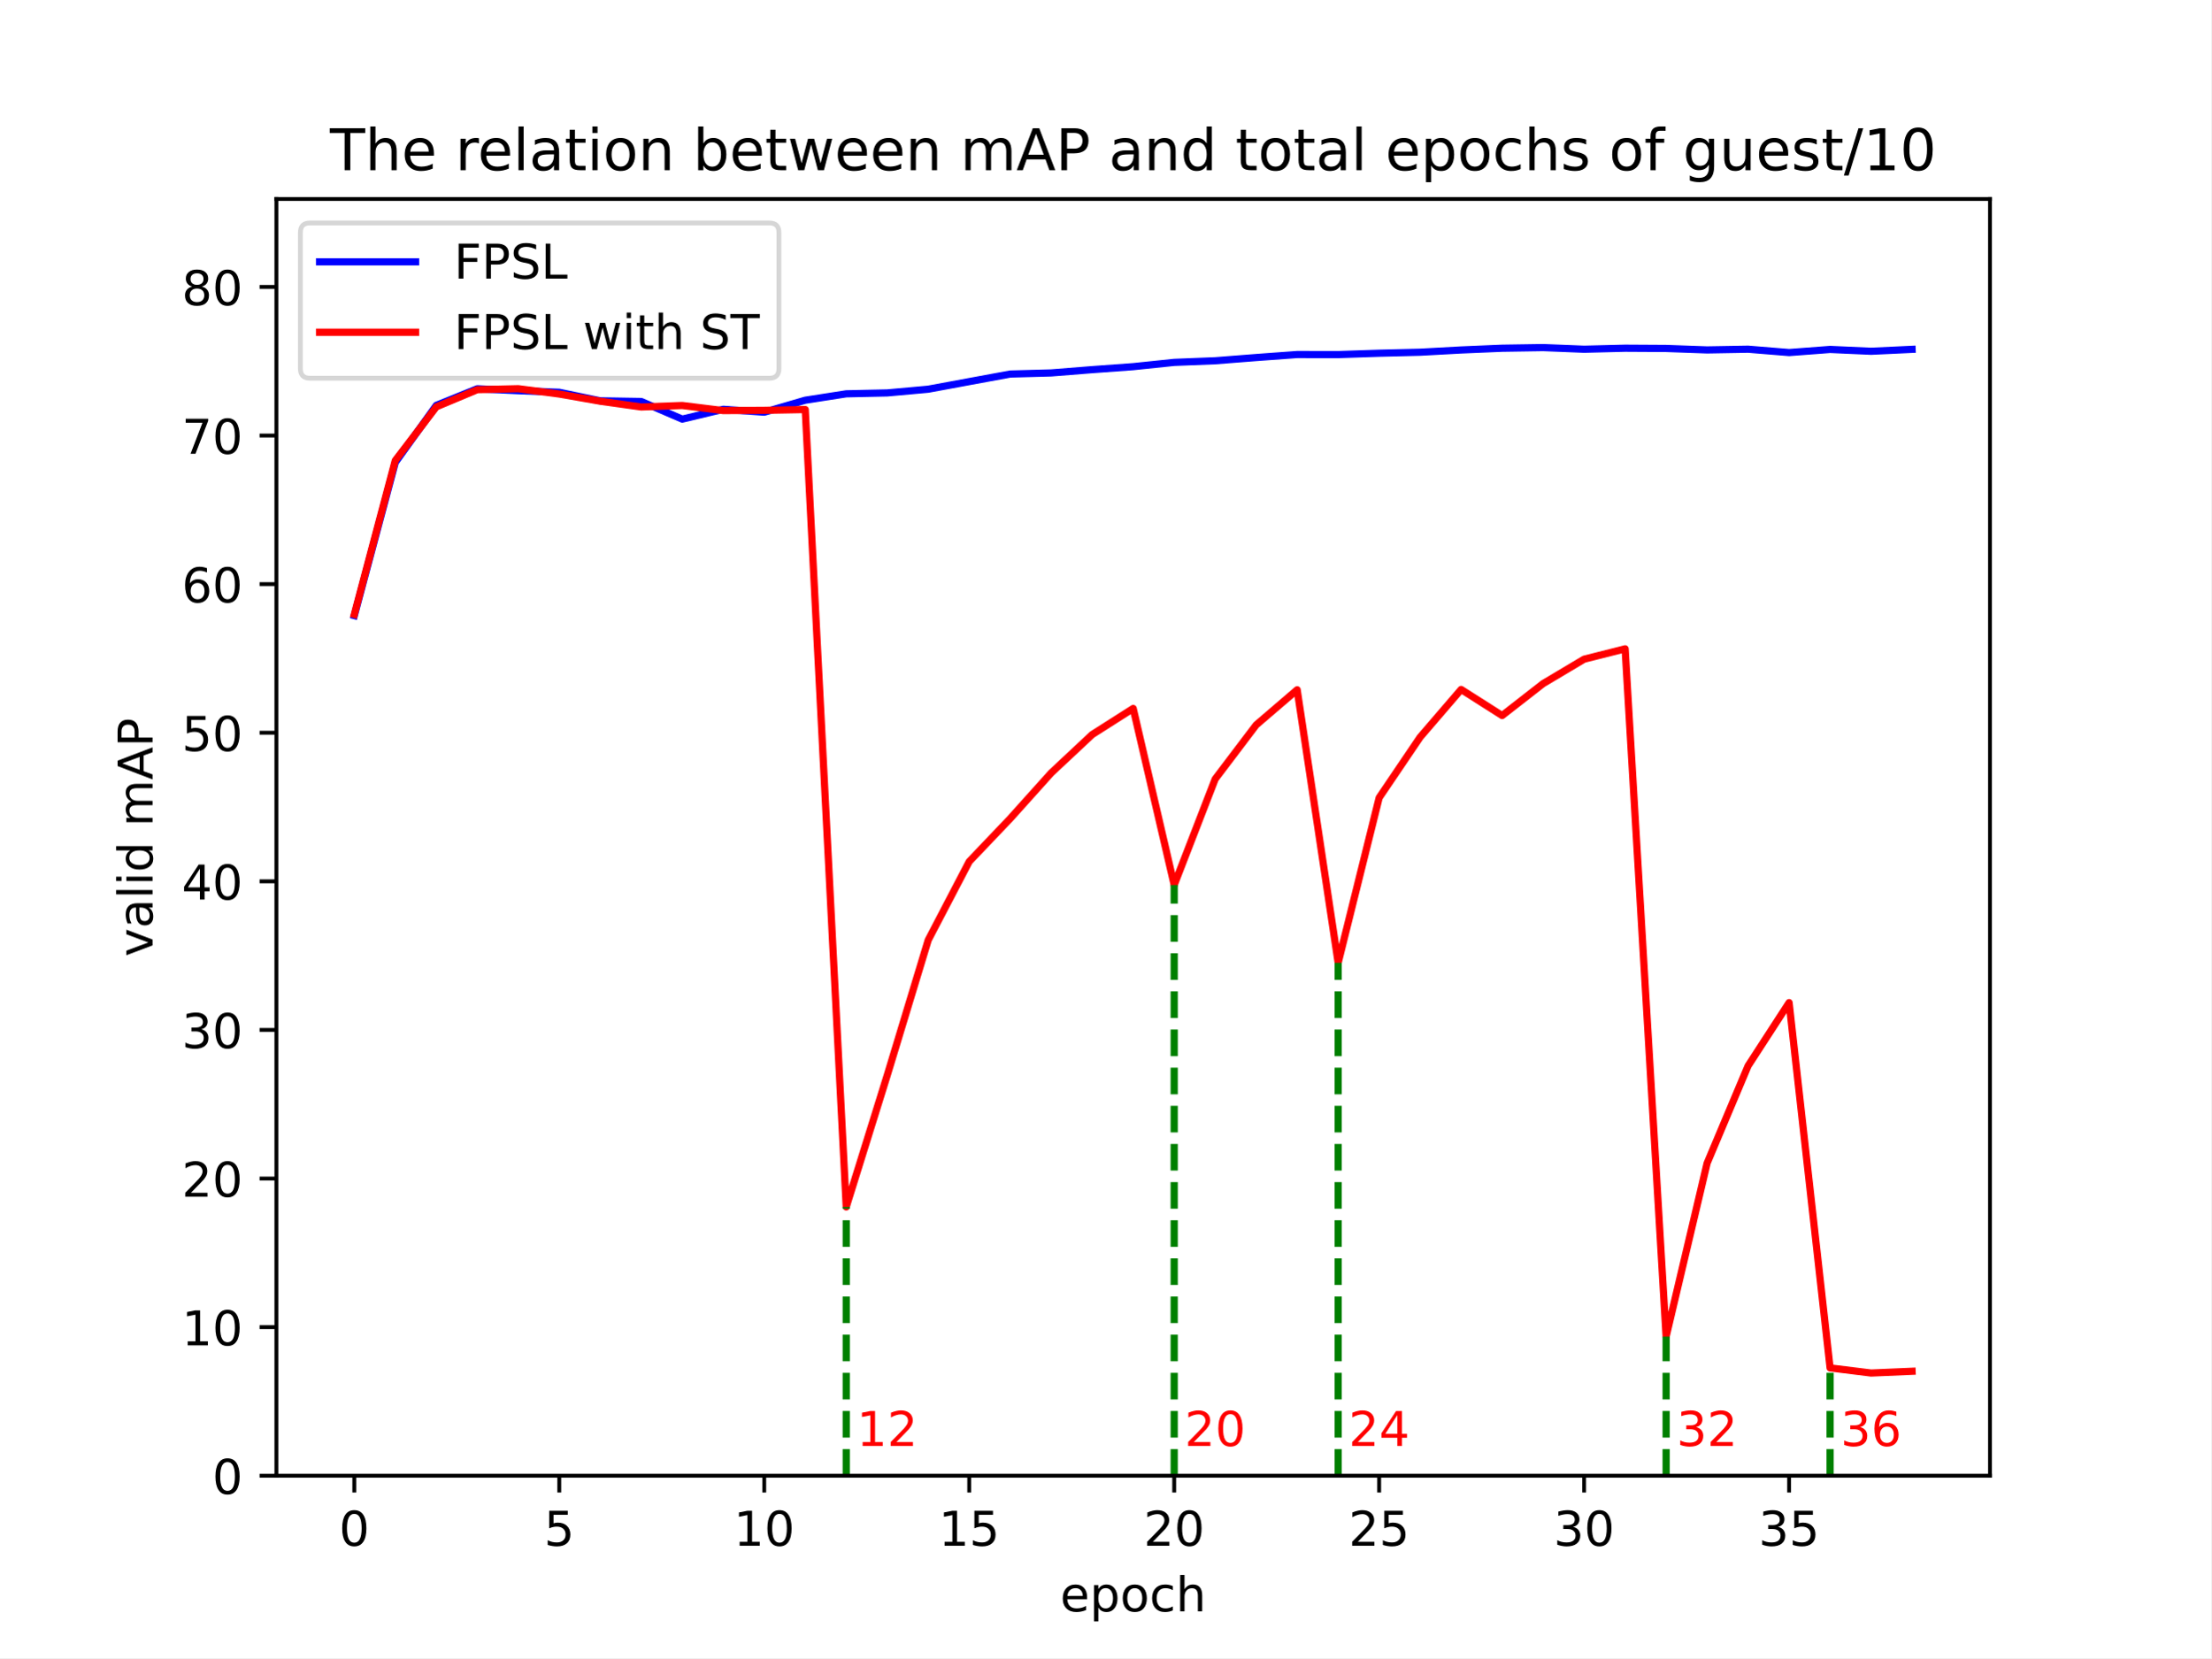
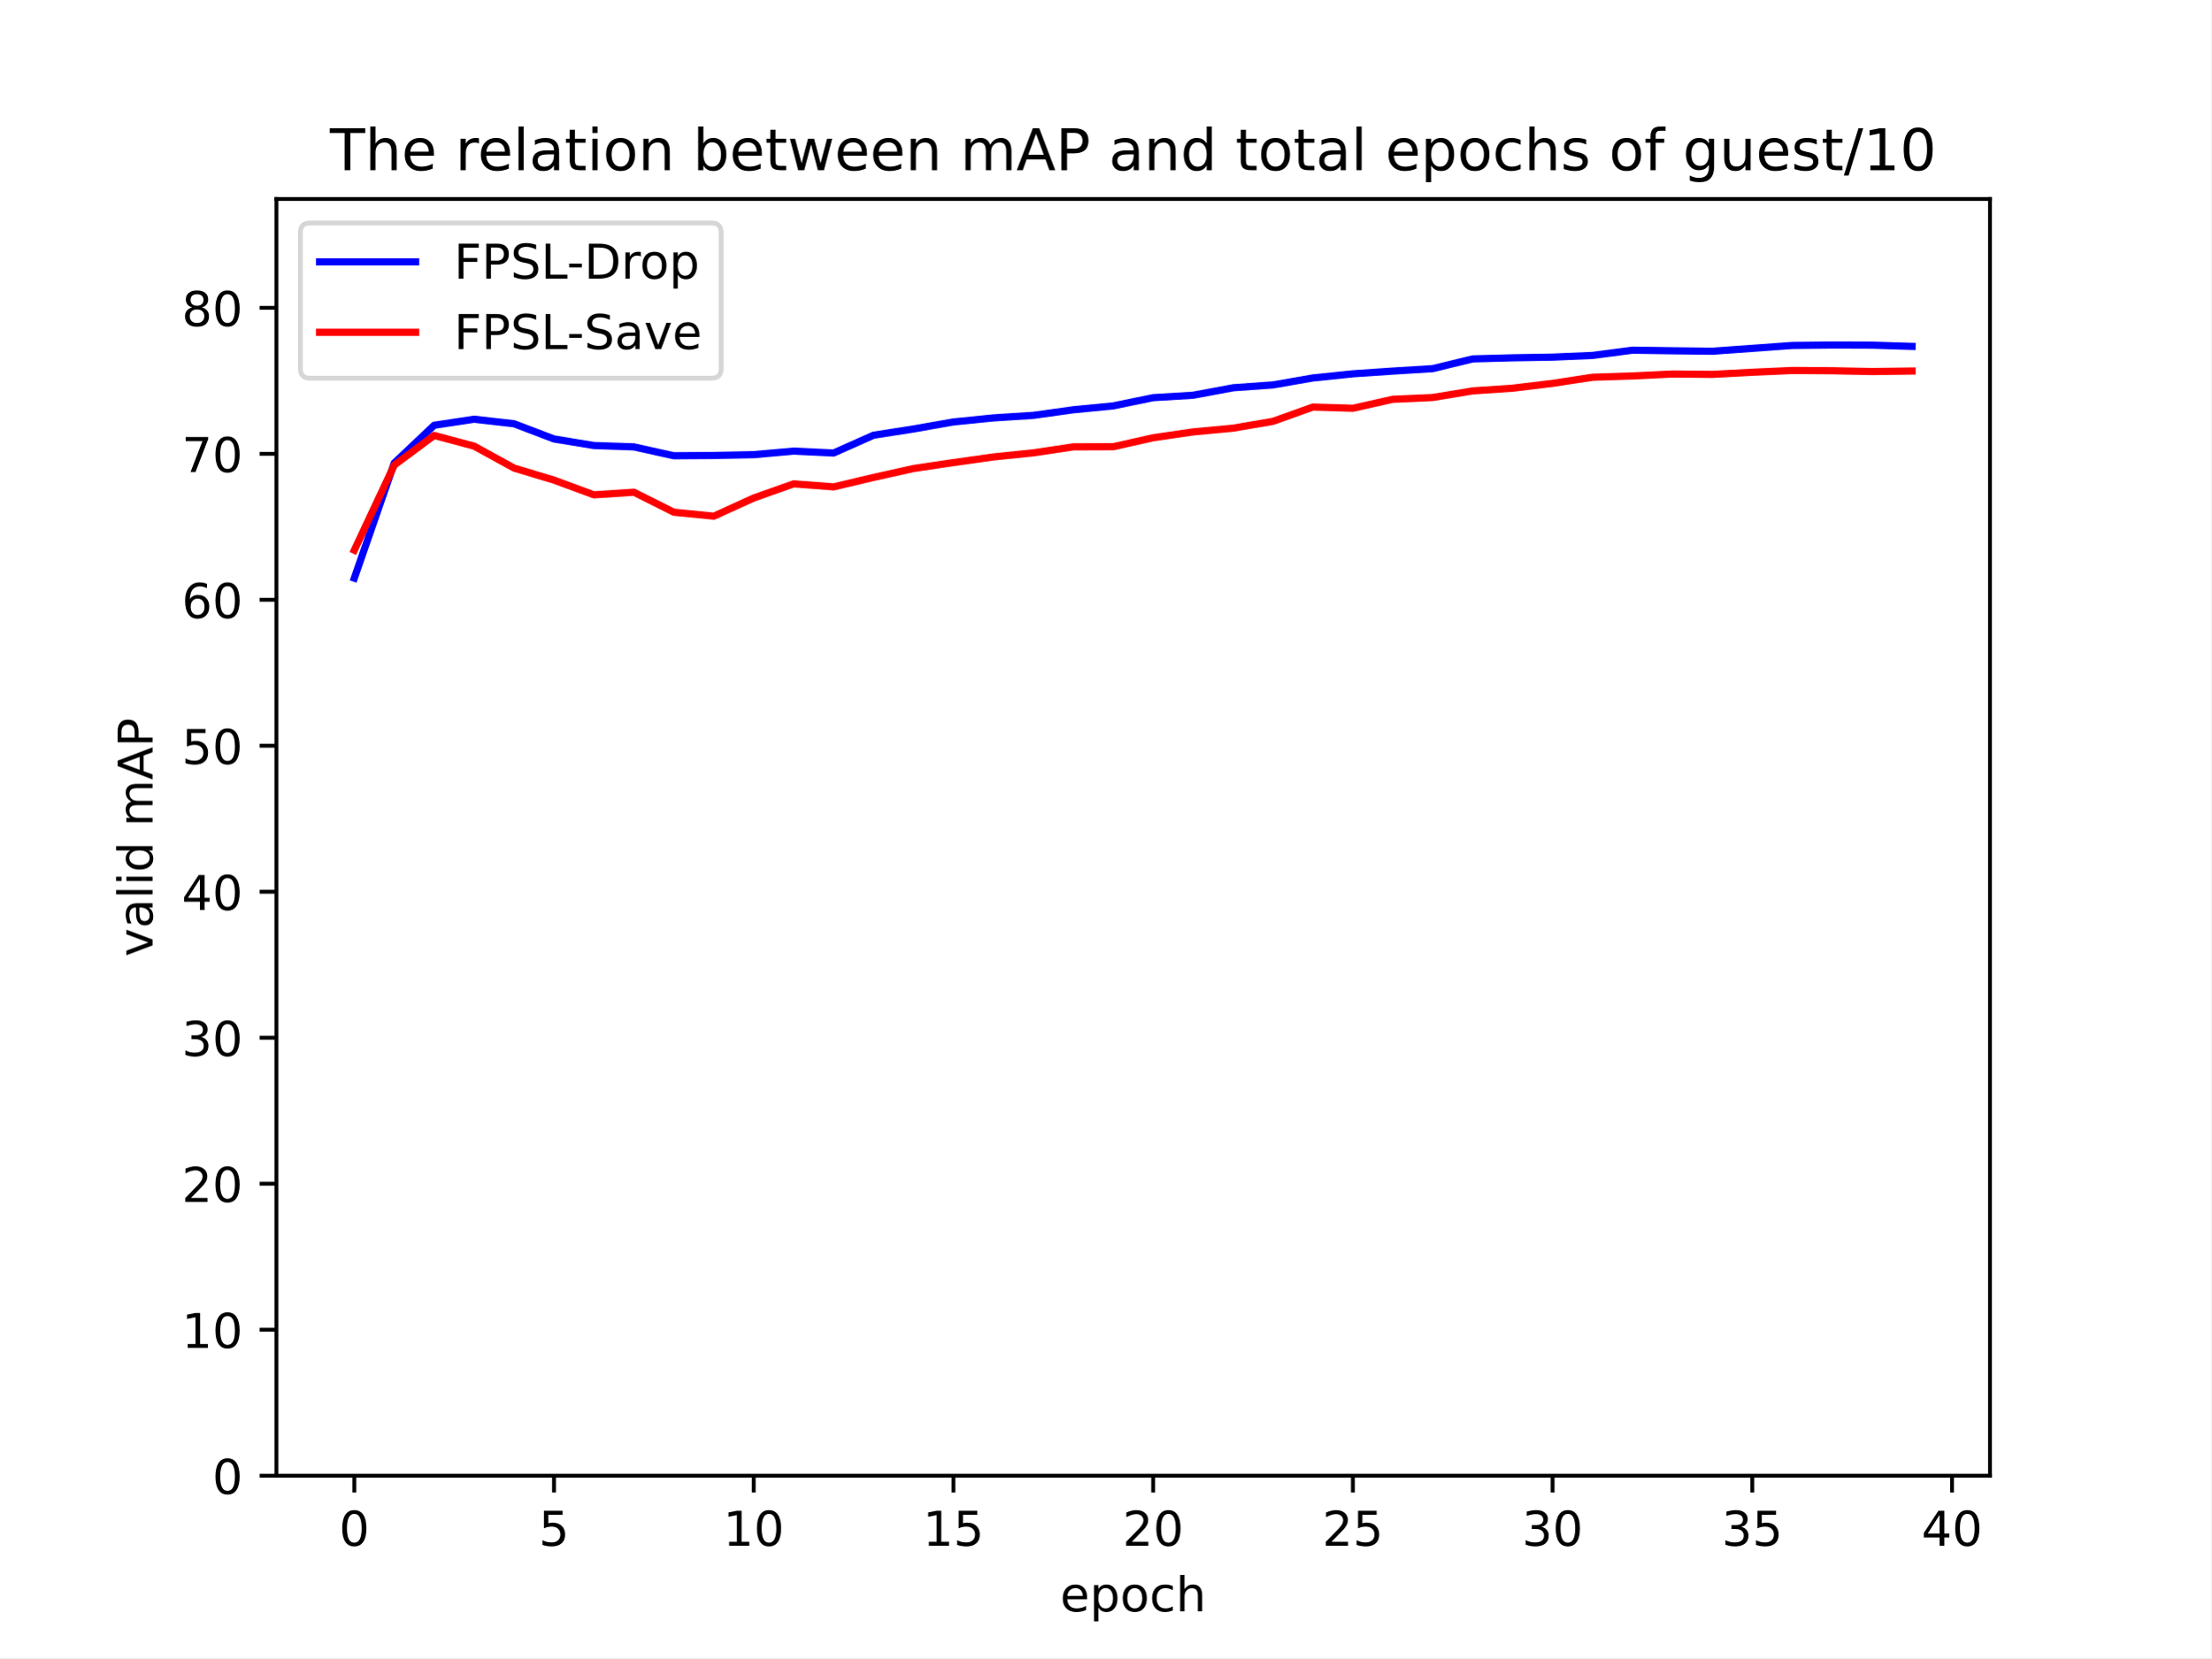
<svg xmlns="http://www.w3.org/2000/svg" xmlns:xlink="http://www.w3.org/1999/xlink" width="460.8pt" height="345.6pt" viewBox="0 0 460.8 345.6" version="1.1">
  <defs>
    <style type="text/css">*{stroke-linejoin: round; stroke-linecap: butt}</style>
  </defs>
  <g id="figure_1">
    <g id="patch_1">
      <path d="M 0 345.6  L 460.8 345.6  L 460.8 0  L 0 0  z " style="fill: #ffffff" />
    </g>
    <g id="axes_1">
      <g id="patch_2">
        <path d="M 57.6 307.584  L 414.72 307.584  L 414.72 41.472  L 57.6 41.472  z " style="fill: #ffffff" />
      </g>
      <g id="matplotlib.axis_1">
        <g id="xtick_1">
          <g id="line2d_1">
            <defs>
-               <path id="m38a21a2e38" d="M 0 0  L 0 3.5  " style="stroke: #000000; stroke-width: 0.8" />
+               <path id="m0f3f517e9b" d="M 0 0  L 0 3.5  " style="stroke: #000000; stroke-width: 0.8" />
            </defs>
            <g>
-               <use xlink:href="#m38a21a2e38" x="73.833" y="307.584" style="stroke: #000000; stroke-width: 0.8" />
+               <use xlink:href="#m0f3f517e9b" x="73.833" y="307.584" style="stroke: #000000; stroke-width: 0.8" />
            </g>
          </g>
          <g id="text_1">
            <g transform="translate(70.65148 322.1824) scale(0.1 -0.1)">
              <defs>
                <path id="DejaVuSans-30" d="M 2034 4250  Q 1547 4250 1301 3770  Q 1056 3291 1056 2328  Q 1056 1369 1301 889  Q 1547 409 2034 409  Q 2525 409 2770 889  Q 3016 1369 3016 2328  Q 3016 3291 2770 3770  Q 2525 4250 2034 4250  z M 2034 4750  Q 2819 4750 3233 4129  Q 3647 3509 3647 2328  Q 3647 1150 3233 529  Q 2819 -91 2034 -91  Q 1250 -91 836 529  Q 422 1150 422 2328  Q 422 3509 836 4129  Q 1250 4750 2034 4750  z " transform="scale(0.015625)" />
              </defs>
              <use xlink:href="#DejaVuSans-30" />
            </g>
          </g>
        </g>
        <g id="xtick_2">
          <g id="line2d_2">
            <g>
-               <use xlink:href="#m38a21a2e38" x="116.55" y="307.584" style="stroke: #000000; stroke-width: 0.8" />
+               <use xlink:href="#m0f3f517e9b" x="115.455" y="307.584" style="stroke: #000000; stroke-width: 0.8" />
            </g>
          </g>
          <g id="text_2">
-             <g transform="translate(113.3692 322.1824) scale(0.1 -0.1)">
+             <g transform="translate(112.2739 322.1824) scale(0.1 -0.1)">
              <defs>
                <path id="DejaVuSans-35" d="M 691 4666  L 3169 4666  L 3169 4134  L 1269 4134  L 1269 2991  Q 1406 3038 1543 3061  Q 1681 3084 1819 3084  Q 2600 3084 3056 2656  Q 3513 2228 3513 1497  Q 3513 744 3044 326  Q 2575 -91 1722 -91  Q 1428 -91 1123 -41  Q 819 9 494 109  L 494 744  Q 775 591 1075 516  Q 1375 441 1709 441  Q 2250 441 2565 725  Q 2881 1009 2881 1497  Q 2881 1984 2565 2268  Q 2250 2553 1709 2553  Q 1456 2553 1204 2497  Q 953 2441 691 2322  L 691 4666  z " transform="scale(0.015625)" />
              </defs>
              <use xlink:href="#DejaVuSans-35" />
            </g>
          </g>
        </g>
        <g id="xtick_3">
          <g id="line2d_3">
            <g>
-               <use xlink:href="#m38a21a2e38" x="159.268" y="307.584" style="stroke: #000000; stroke-width: 0.8" />
+               <use xlink:href="#m0f3f517e9b" x="157.077" y="307.584" style="stroke: #000000; stroke-width: 0.8" />
            </g>
          </g>
          <g id="text_3">
-             <g transform="translate(152.9056 322.1824) scale(0.1 -0.1)">
+             <g transform="translate(150.715 322.1824) scale(0.1 -0.1)">
              <defs>
                <path id="DejaVuSans-31" d="M 794 531  L 1825 531  L 1825 4091  L 703 3866  L 703 4441  L 1819 4666  L 2450 4666  L 2450 531  L 3481 531  L 3481 0  L 794 0  L 794 531  z " transform="scale(0.015625)" />
              </defs>
              <use xlink:href="#DejaVuSans-31" />
              <use xlink:href="#DejaVuSans-30" x="63.623" />
            </g>
          </g>
        </g>
        <g id="xtick_4">
          <g id="line2d_4">
            <g>
-               <use xlink:href="#m38a21a2e38" x="201.986" y="307.584" style="stroke: #000000; stroke-width: 0.8" />
+               <use xlink:href="#m0f3f517e9b" x="198.7" y="307.584" style="stroke: #000000; stroke-width: 0.8" />
            </g>
          </g>
          <g id="text_4">
-             <g transform="translate(195.6233 322.1824) scale(0.1 -0.1)">
+             <g transform="translate(192.3374 322.1824) scale(0.1 -0.1)">
              <use xlink:href="#DejaVuSans-31" />
              <use xlink:href="#DejaVuSans-35" x="63.623" />
            </g>
          </g>
        </g>
        <g id="xtick_5">
          <g id="line2d_5">
            <g>
-               <use xlink:href="#m38a21a2e38" x="244.704" y="307.584" style="stroke: #000000; stroke-width: 0.8" />
+               <use xlink:href="#m0f3f517e9b" x="240.322" y="307.584" style="stroke: #000000; stroke-width: 0.8" />
            </g>
          </g>
          <g id="text_5">
-             <g transform="translate(238.341 322.1824) scale(0.1 -0.1)">
+             <g transform="translate(233.9597 322.1824) scale(0.1 -0.1)">
              <defs>
                <path id="DejaVuSans-32" d="M 1228 531  L 3431 531  L 3431 0  L 469 0  L 469 531  Q 828 903 1448 1529  Q 2069 2156 2228 2338  Q 2531 2678 2651 2914  Q 2772 3150 2772 3378  Q 2772 3750 2511 3984  Q 2250 4219 1831 4219  Q 1534 4219 1204 4116  Q 875 4013 500 3803  L 500 4441  Q 881 4594 1212 4672  Q 1544 4750 1819 4750  Q 2544 4750 2975 4387  Q 3406 4025 3406 3419  Q 3406 3131 3298 2873  Q 3191 2616 2906 2266  Q 2828 2175 2409 1742  Q 1991 1309 1228 531  z " transform="scale(0.015625)" />
              </defs>
              <use xlink:href="#DejaVuSans-32" />
              <use xlink:href="#DejaVuSans-30" x="63.623" />
            </g>
          </g>
        </g>
        <g id="xtick_6">
          <g id="line2d_6">
            <g>
-               <use xlink:href="#m38a21a2e38" x="287.421" y="307.584" style="stroke: #000000; stroke-width: 0.8" />
+               <use xlink:href="#m0f3f517e9b" x="281.945" y="307.584" style="stroke: #000000; stroke-width: 0.8" />
            </g>
          </g>
          <g id="text_6">
-             <g transform="translate(281.0587 322.1824) scale(0.1 -0.1)">
+             <g transform="translate(275.5821 322.1824) scale(0.1 -0.1)">
              <use xlink:href="#DejaVuSans-32" />
              <use xlink:href="#DejaVuSans-35" x="63.623" />
            </g>
          </g>
        </g>
        <g id="xtick_7">
          <g id="line2d_7">
            <g>
-               <use xlink:href="#m38a21a2e38" x="330.139" y="307.584" style="stroke: #000000; stroke-width: 0.8" />
+               <use xlink:href="#m0f3f517e9b" x="323.567" y="307.584" style="stroke: #000000; stroke-width: 0.8" />
            </g>
          </g>
          <g id="text_7">
-             <g transform="translate(323.7764 322.1824) scale(0.1 -0.1)">
+             <g transform="translate(317.2045 322.1824) scale(0.1 -0.1)">
              <defs>
                <path id="DejaVuSans-33" d="M 2597 2516  Q 3050 2419 3304 2112  Q 3559 1806 3559 1356  Q 3559 666 3084 287  Q 2609 -91 1734 -91  Q 1441 -91 1130 -33  Q 819 25 488 141  L 488 750  Q 750 597 1062 519  Q 1375 441 1716 441  Q 2309 441 2620 675  Q 2931 909 2931 1356  Q 2931 1769 2642 2001  Q 2353 2234 1838 2234  L 1294 2234  L 1294 2753  L 1863 2753  Q 2328 2753 2575 2939  Q 2822 3125 2822 3475  Q 2822 3834 2567 4026  Q 2313 4219 1838 4219  Q 1578 4219 1281 4162  Q 984 4106 628 3988  L 628 4550  Q 988 4650 1302 4700  Q 1616 4750 1894 4750  Q 2613 4750 3031 4423  Q 3450 4097 3450 3541  Q 3450 3153 3228 2886  Q 3006 2619 2597 2516  z " transform="scale(0.015625)" />
              </defs>
              <use xlink:href="#DejaVuSans-33" />
              <use xlink:href="#DejaVuSans-30" x="63.623" />
            </g>
          </g>
        </g>
        <g id="xtick_8">
          <g id="line2d_8">
            <g>
-               <use xlink:href="#m38a21a2e38" x="372.857" y="307.584" style="stroke: #000000; stroke-width: 0.8" />
+               <use xlink:href="#m0f3f517e9b" x="365.189" y="307.584" style="stroke: #000000; stroke-width: 0.8" />
            </g>
          </g>
          <g id="text_8">
-             <g transform="translate(366.4942 322.1824) scale(0.1 -0.1)">
+             <g transform="translate(358.8269 322.1824) scale(0.1 -0.1)">
              <use xlink:href="#DejaVuSans-33" />
              <use xlink:href="#DejaVuSans-35" x="63.623" />
            </g>
          </g>
        </g>
-         <g id="text_9">
+         <g id="xtick_9">
+           <g id="line2d_9">
+             <g>
+               <use xlink:href="#m0f3f517e9b" x="406.812" y="307.584" style="stroke: #000000; stroke-width: 0.8" />
+             </g>
+           </g>
+           <g id="text_9">
+             <g transform="translate(400.4492 322.1824) scale(0.1 -0.1)">
+               <defs>
+                 <path id="DejaVuSans-34" d="M 2419 4116  L 825 1625  L 2419 1625  L 2419 4116  z M 2253 4666  L 3047 4666  L 3047 1625  L 3713 1625  L 3713 1100  L 3047 1100  L 3047 0  L 2419 0  L 2419 1100  L 313 1100  L 313 1709  L 2253 4666  z " transform="scale(0.015625)" />
+               </defs>
+               <use xlink:href="#DejaVuSans-34" />
+               <use xlink:href="#DejaVuSans-30" x="63.623" />
+             </g>
+           </g>
+         </g>
+         <g id="text_10">
          <g transform="translate(220.9319 335.8606) scale(0.1 -0.1)">
            <defs>
              <path id="DejaVuSans-65" d="M 3597 1894  L 3597 1613  L 953 1613  Q 991 1019 1311 708  Q 1631 397 2203 397  Q 2534 397 2845 478  Q 3156 559 3463 722  L 3463 178  Q 3153 47 2828 -22  Q 2503 -91 2169 -91  Q 1331 -91 842 396  Q 353 884 353 1716  Q 353 2575 817 3079  Q 1281 3584 2069 3584  Q 2775 3584 3186 3129  Q 3597 2675 3597 1894  z M 3022 2063  Q 3016 2534 2758 2815  Q 2500 3097 2075 3097  Q 1594 3097 1305 2825  Q 1016 2553 972 2059  L 3022 2063  z " transform="scale(0.015625)" />
              <path id="DejaVuSans-70" d="M 1159 525  L 1159 -1331  L 581 -1331  L 581 3500  L 1159 3500  L 1159 2969  Q 1341 3281 1617 3432  Q 1894 3584 2278 3584  Q 2916 3584 3314 3078  Q 3713 2572 3713 1747  Q 3713 922 3314 415  Q 2916 -91 2278 -91  Q 1894 -91 1617 61  Q 1341 213 1159 525  z M 3116 1747  Q 3116 2381 2855 2742  Q 2594 3103 2138 3103  Q 1681 3103 1420 2742  Q 1159 2381 1159 1747  Q 1159 1113 1420 752  Q 1681 391 2138 391  Q 2594 391 2855 752  Q 3116 1113 3116 1747  z " transform="scale(0.015625)" />
              <path id="DejaVuSans-6f" d="M 1959 3097  Q 1497 3097 1228 2736  Q 959 2375 959 1747  Q 959 1119 1226 758  Q 1494 397 1959 397  Q 2419 397 2687 759  Q 2956 1122 2956 1747  Q 2956 2369 2687 2733  Q 2419 3097 1959 3097  z M 1959 3584  Q 2709 3584 3137 3096  Q 3566 2609 3566 1747  Q 3566 888 3137 398  Q 2709 -91 1959 -91  Q 1206 -91 779 398  Q 353 888 353 1747  Q 353 2609 779 3096  Q 1206 3584 1959 3584  z " transform="scale(0.015625)" />
              <path id="DejaVuSans-63" d="M 3122 3366  L 3122 2828  Q 2878 2963 2633 3030  Q 2388 3097 2138 3097  Q 1578 3097 1268 2742  Q 959 2388 959 1747  Q 959 1106 1268 751  Q 1578 397 2138 397  Q 2388 397 2633 464  Q 2878 531 3122 666  L 3122 134  Q 2881 22 2623 -34  Q 2366 -91 2075 -91  Q 1284 -91 818 406  Q 353 903 353 1747  Q 353 2603 823 3093  Q 1294 3584 2113 3584  Q 2378 3584 2631 3529  Q 2884 3475 3122 3366  z " transform="scale(0.015625)" />
              <path id="DejaVuSans-68" d="M 3513 2113  L 3513 0  L 2938 0  L 2938 2094  Q 2938 2591 2744 2837  Q 2550 3084 2163 3084  Q 1697 3084 1428 2787  Q 1159 2491 1159 1978  L 1159 0  L 581 0  L 581 4863  L 1159 4863  L 1159 2956  Q 1366 3272 1645 3428  Q 1925 3584 2291 3584  Q 2894 3584 3203 3211  Q 3513 2838 3513 2113  z " transform="scale(0.015625)" />
            </defs>
            <use xlink:href="#DejaVuSans-65" />
            <use xlink:href="#DejaVuSans-70" x="61.523" />
            <use xlink:href="#DejaVuSans-6f" x="125" />
            <use xlink:href="#DejaVuSans-63" x="186.182" />
            <use xlink:href="#DejaVuSans-68" x="241.162" />
          </g>
        </g>
      </g>
      <g id="matplotlib.axis_2">
        <g id="ytick_1">
-           <g id="line2d_9">
+           <g id="line2d_10">
            <defs>
-               <path id="mf1723e9ea8" d="M 0 0  L -3.5 0  " style="stroke: #000000; stroke-width: 0.8" />
+               <path id="m2e2a2ce540" d="M 0 0  L -3.5 0  " style="stroke: #000000; stroke-width: 0.8" />
            </defs>
            <g>
-               <use xlink:href="#mf1723e9ea8" x="57.6" y="307.584" style="stroke: #000000; stroke-width: 0.8" />
-             </g>
-           </g>
-           <g id="text_10">
+               <use xlink:href="#m2e2a2ce540" x="57.6" y="307.584" style="stroke: #000000; stroke-width: 0.8" />
+             </g>
+           </g>
+           <g id="text_11">
            <g transform="translate(44.2375 311.3832) scale(0.1 -0.1)">
              <use xlink:href="#DejaVuSans-30" />
            </g>
          </g>
        </g>
        <g id="ytick_2">
-           <g id="line2d_10">
-             <g>
-               <use xlink:href="#mf1723e9ea8" x="57.6" y="276.611" style="stroke: #000000; stroke-width: 0.8" />
-             </g>
-           </g>
-           <g id="text_11">
-             <g transform="translate(37.875 280.4106) scale(0.1 -0.1)">
+           <g id="line2d_11">
+             <g>
+               <use xlink:href="#m2e2a2ce540" x="57.6" y="277.155" style="stroke: #000000; stroke-width: 0.8" />
+             </g>
+           </g>
+           <g id="text_12">
+             <g transform="translate(37.875 280.9544) scale(0.1 -0.1)">
              <use xlink:href="#DejaVuSans-31" />
              <use xlink:href="#DejaVuSans-30" x="63.623" />
            </g>
          </g>
        </g>
        <g id="ytick_3">
-           <g id="line2d_11">
-             <g>
-               <use xlink:href="#mf1723e9ea8" x="57.6" y="245.639" style="stroke: #000000; stroke-width: 0.8" />
-             </g>
-           </g>
-           <g id="text_12">
-             <g transform="translate(37.875 249.4379) scale(0.1 -0.1)">
+           <g id="line2d_12">
+             <g>
+               <use xlink:href="#m2e2a2ce540" x="57.6" y="246.726" style="stroke: #000000; stroke-width: 0.8" />
+             </g>
+           </g>
+           <g id="text_13">
+             <g transform="translate(37.875 250.5256) scale(0.1 -0.1)">
              <use xlink:href="#DejaVuSans-32" />
              <use xlink:href="#DejaVuSans-30" x="63.623" />
            </g>
          </g>
        </g>
        <g id="ytick_4">
-           <g id="line2d_12">
-             <g>
-               <use xlink:href="#mf1723e9ea8" x="57.6" y="214.666" style="stroke: #000000; stroke-width: 0.8" />
-             </g>
-           </g>
-           <g id="text_13">
-             <g transform="translate(37.875 218.4653) scale(0.1 -0.1)">
+           <g id="line2d_13">
+             <g>
+               <use xlink:href="#m2e2a2ce540" x="57.6" y="216.298" style="stroke: #000000; stroke-width: 0.8" />
+             </g>
+           </g>
+           <g id="text_14">
+             <g transform="translate(37.875 220.0968) scale(0.1 -0.1)">
              <use xlink:href="#DejaVuSans-33" />
              <use xlink:href="#DejaVuSans-30" x="63.623" />
            </g>
          </g>
        </g>
        <g id="ytick_5">
-           <g id="line2d_13">
-             <g>
-               <use xlink:href="#mf1723e9ea8" x="57.6" y="183.693" style="stroke: #000000; stroke-width: 0.8" />
-             </g>
-           </g>
-           <g id="text_14">
-             <g transform="translate(37.875 187.4926) scale(0.1 -0.1)">
-               <defs>
-                 <path id="DejaVuSans-34" d="M 2419 4116  L 825 1625  L 2419 1625  L 2419 4116  z M 2253 4666  L 3047 4666  L 3047 1625  L 3713 1625  L 3713 1100  L 3047 1100  L 3047 0  L 2419 0  L 2419 1100  L 313 1100  L 313 1709  L 2253 4666  z " transform="scale(0.015625)" />
-               </defs>
+           <g id="line2d_14">
+             <g>
+               <use xlink:href="#m2e2a2ce540" x="57.6" y="185.869" style="stroke: #000000; stroke-width: 0.8" />
+             </g>
+           </g>
+           <g id="text_15">
+             <g transform="translate(37.875 189.6679) scale(0.1 -0.1)">
              <use xlink:href="#DejaVuSans-34" />
              <use xlink:href="#DejaVuSans-30" x="63.623" />
            </g>
          </g>
        </g>
        <g id="ytick_6">
-           <g id="line2d_14">
-             <g>
-               <use xlink:href="#mf1723e9ea8" x="57.6" y="152.721" style="stroke: #000000; stroke-width: 0.8" />
-             </g>
-           </g>
-           <g id="text_15">
-             <g transform="translate(37.875 156.52) scale(0.1 -0.1)">
+           <g id="line2d_15">
+             <g>
+               <use xlink:href="#m2e2a2ce540" x="57.6" y="155.44" style="stroke: #000000; stroke-width: 0.8" />
+             </g>
+           </g>
+           <g id="text_16">
+             <g transform="translate(37.875 159.2391) scale(0.1 -0.1)">
              <use xlink:href="#DejaVuSans-35" />
              <use xlink:href="#DejaVuSans-30" x="63.623" />
            </g>
          </g>
        </g>
        <g id="ytick_7">
-           <g id="line2d_15">
-             <g>
-               <use xlink:href="#mf1723e9ea8" x="57.6" y="121.748" style="stroke: #000000; stroke-width: 0.8" />
-             </g>
-           </g>
-           <g id="text_16">
-             <g transform="translate(37.875 125.5473) scale(0.1 -0.1)">
+           <g id="line2d_16">
+             <g>
+               <use xlink:href="#m2e2a2ce540" x="57.6" y="125.011" style="stroke: #000000; stroke-width: 0.8" />
+             </g>
+           </g>
+           <g id="text_17">
+             <g transform="translate(37.875 128.8103) scale(0.1 -0.1)">
              <defs>
                <path id="DejaVuSans-36" d="M 2113 2584  Q 1688 2584 1439 2293  Q 1191 2003 1191 1497  Q 1191 994 1439 701  Q 1688 409 2113 409  Q 2538 409 2786 701  Q 3034 994 3034 1497  Q 3034 2003 2786 2293  Q 2538 2584 2113 2584  z M 3366 4563  L 3366 3988  Q 3128 4100 2886 4159  Q 2644 4219 2406 4219  Q 1781 4219 1451 3797  Q 1122 3375 1075 2522  Q 1259 2794 1537 2939  Q 1816 3084 2150 3084  Q 2853 3084 3261 2657  Q 3669 2231 3669 1497  Q 3669 778 3244 343  Q 2819 -91 2113 -91  Q 1303 -91 875 529  Q 447 1150 447 2328  Q 447 3434 972 4092  Q 1497 4750 2381 4750  Q 2619 4750 2861 4703  Q 3103 4656 3366 4563  z " transform="scale(0.015625)" />
              </defs>
              <use xlink:href="#DejaVuSans-36" />
              <use xlink:href="#DejaVuSans-30" x="63.623" />
            </g>
          </g>
        </g>
        <g id="ytick_8">
-           <g id="line2d_16">
-             <g>
-               <use xlink:href="#mf1723e9ea8" x="57.6" y="90.775" style="stroke: #000000; stroke-width: 0.8" />
-             </g>
-           </g>
-           <g id="text_17">
-             <g transform="translate(37.875 94.5747) scale(0.1 -0.1)">
+           <g id="line2d_17">
+             <g>
+               <use xlink:href="#m2e2a2ce540" x="57.6" y="94.582" style="stroke: #000000; stroke-width: 0.8" />
+             </g>
+           </g>
+           <g id="text_18">
+             <g transform="translate(37.875 98.38146) scale(0.1 -0.1)">
              <defs>
                <path id="DejaVuSans-37" d="M 525 4666  L 3525 4666  L 3525 4397  L 1831 0  L 1172 0  L 2766 4134  L 525 4134  L 525 4666  z " transform="scale(0.015625)" />
              </defs>
              <use xlink:href="#DejaVuSans-37" />
              <use xlink:href="#DejaVuSans-30" x="63.623" />
            </g>
          </g>
        </g>
        <g id="ytick_9">
-           <g id="line2d_17">
-             <g>
-               <use xlink:href="#mf1723e9ea8" x="57.6" y="59.803" style="stroke: #000000; stroke-width: 0.8" />
-             </g>
-           </g>
-           <g id="text_18">
-             <g transform="translate(37.875 63.60206) scale(0.1 -0.1)">
+           <g id="line2d_18">
+             <g>
+               <use xlink:href="#m2e2a2ce540" x="57.6" y="64.153" style="stroke: #000000; stroke-width: 0.8" />
+             </g>
+           </g>
+           <g id="text_19">
+             <g transform="translate(37.875 67.95264) scale(0.1 -0.1)">
              <defs>
                <path id="DejaVuSans-38" d="M 2034 2216  Q 1584 2216 1326 1975  Q 1069 1734 1069 1313  Q 1069 891 1326 650  Q 1584 409 2034 409  Q 2484 409 2743 651  Q 3003 894 3003 1313  Q 3003 1734 2745 1975  Q 2488 2216 2034 2216  z M 1403 2484  Q 997 2584 770 2862  Q 544 3141 544 3541  Q 544 4100 942 4425  Q 1341 4750 2034 4750  Q 2731 4750 3128 4425  Q 3525 4100 3525 3541  Q 3525 3141 3298 2862  Q 3072 2584 2669 2484  Q 3125 2378 3379 2068  Q 3634 1759 3634 1313  Q 3634 634 3220 271  Q 2806 -91 2034 -91  Q 1263 -91 848 271  Q 434 634 434 1313  Q 434 1759 690 2068  Q 947 2378 1403 2484  z M 1172 3481  Q 1172 3119 1398 2916  Q 1625 2713 2034 2713  Q 2441 2713 2670 2916  Q 2900 3119 2900 3481  Q 2900 3844 2670 4047  Q 2441 4250 2034 4250  Q 1625 4250 1398 4047  Q 1172 3844 1172 3481  z " transform="scale(0.015625)" />
              </defs>
              <use xlink:href="#DejaVuSans-38" />
              <use xlink:href="#DejaVuSans-30" x="63.623" />
            </g>
          </g>
        </g>
-         <g id="text_19">
+         <g id="text_20">
          <g transform="translate(31.79531 199.3983) rotate(-90) scale(0.1 -0.1)">
            <defs>
              <path id="DejaVuSans-76" d="M 191 3500  L 800 3500  L 1894 563  L 2988 3500  L 3597 3500  L 2284 0  L 1503 0  L 191 3500  z " transform="scale(0.015625)" />
              <path id="DejaVuSans-61" d="M 2194 1759  Q 1497 1759 1228 1600  Q 959 1441 959 1056  Q 959 750 1161 570  Q 1363 391 1709 391  Q 2188 391 2477 730  Q 2766 1069 2766 1631  L 2766 1759  L 2194 1759  z M 3341 1997  L 3341 0  L 2766 0  L 2766 531  Q 2569 213 2275 61  Q 1981 -91 1556 -91  Q 1019 -91 701 211  Q 384 513 384 1019  Q 384 1609 779 1909  Q 1175 2209 1959 2209  L 2766 2209  L 2766 2266  Q 2766 2663 2505 2880  Q 2244 3097 1772 3097  Q 1472 3097 1187 3025  Q 903 2953 641 2809  L 641 3341  Q 956 3463 1253 3523  Q 1550 3584 1831 3584  Q 2591 3584 2966 3190  Q 3341 2797 3341 1997  z " transform="scale(0.015625)" />
              <path id="DejaVuSans-6c" d="M 603 4863  L 1178 4863  L 1178 0  L 603 0  L 603 4863  z " transform="scale(0.015625)" />
              <path id="DejaVuSans-69" d="M 603 3500  L 1178 3500  L 1178 0  L 603 0  L 603 3500  z M 603 4863  L 1178 4863  L 1178 4134  L 603 4134  L 603 4863  z " transform="scale(0.015625)" />
              <path id="DejaVuSans-64" d="M 2906 2969  L 2906 4863  L 3481 4863  L 3481 0  L 2906 0  L 2906 525  Q 2725 213 2448 61  Q 2172 -91 1784 -91  Q 1150 -91 751 415  Q 353 922 353 1747  Q 353 2572 751 3078  Q 1150 3584 1784 3584  Q 2172 3584 2448 3432  Q 2725 3281 2906 2969  z M 947 1747  Q 947 1113 1208 752  Q 1469 391 1925 391  Q 2381 391 2643 752  Q 2906 1113 2906 1747  Q 2906 2381 2643 2742  Q 2381 3103 1925 3103  Q 1469 3103 1208 2742  Q 947 2381 947 1747  z " transform="scale(0.015625)" />
              <path id="DejaVuSans-20" transform="scale(0.015625)" />
              <path id="DejaVuSans-6d" d="M 3328 2828  Q 3544 3216 3844 3400  Q 4144 3584 4550 3584  Q 5097 3584 5394 3201  Q 5691 2819 5691 2113  L 5691 0  L 5113 0  L 5113 2094  Q 5113 2597 4934 2840  Q 4756 3084 4391 3084  Q 3944 3084 3684 2787  Q 3425 2491 3425 1978  L 3425 0  L 2847 0  L 2847 2094  Q 2847 2600 2669 2842  Q 2491 3084 2119 3084  Q 1678 3084 1418 2786  Q 1159 2488 1159 1978  L 1159 0  L 581 0  L 581 3500  L 1159 3500  L 1159 2956  Q 1356 3278 1631 3431  Q 1906 3584 2284 3584  Q 2666 3584 2933 3390  Q 3200 3197 3328 2828  z " transform="scale(0.015625)" />
              <path id="DejaVuSans-41" d="M 2188 4044  L 1331 1722  L 3047 1722  L 2188 4044  z M 1831 4666  L 2547 4666  L 4325 0  L 3669 0  L 3244 1197  L 1141 1197  L 716 0  L 50 0  L 1831 4666  z " transform="scale(0.015625)" />
              <path id="DejaVuSans-50" d="M 1259 4147  L 1259 2394  L 2053 2394  Q 2494 2394 2734 2622  Q 2975 2850 2975 3272  Q 2975 3691 2734 3919  Q 2494 4147 2053 4147  L 1259 4147  z M 628 4666  L 2053 4666  Q 2838 4666 3239 4311  Q 3641 3956 3641 3272  Q 3641 2581 3239 2228  Q 2838 1875 2053 1875  L 1259 1875  L 1259 0  L 628 0  L 628 4666  z " transform="scale(0.015625)" />
            </defs>
            <use xlink:href="#DejaVuSans-76" />
            <use xlink:href="#DejaVuSans-61" x="59.18" />
            <use xlink:href="#DejaVuSans-6c" x="120.459" />
            <use xlink:href="#DejaVuSans-69" x="148.242" />
            <use xlink:href="#DejaVuSans-64" x="176.025" />
            <use xlink:href="#DejaVuSans-20" x="239.502" />
            <use xlink:href="#DejaVuSans-6d" x="271.289" />
            <use xlink:href="#DejaVuSans-41" x="368.701" />
            <use xlink:href="#DejaVuSans-50" x="437.109" />
          </g>
        </g>
      </g>
-       <g id="line2d_18">
-         <path d="M 73.833 128.304  L 82.376 96.386  L 90.92 84.486  L 99.463 81.021  L 108.007 81.429  L 116.55 81.759  L 125.094 83.538  L 133.638 83.682  L 142.181 87.354  L 150.725 85.309  L 159.268 85.909  L 167.812 83.415  L 176.355 82.081  L 184.899 81.893  L 193.442 81.117  L 201.986 79.533  L 210.529 77.958  L 219.073 77.726  L 227.616 77.042  L 236.16 76.418  L 244.704 75.529  L 253.247 75.188  L 261.791 74.518  L 270.334 73.89  L 278.878 73.905  L 287.421 73.618  L 295.965 73.408  L 304.508 72.94  L 313.052 72.579  L 321.595 72.445  L 330.139 72.788  L 338.682 72.575  L 347.226 72.627  L 355.77 72.932  L 364.313 72.78  L 372.857 73.479  L 381.4 72.83  L 389.944 73.211  L 398.487 72.809  " clip-path="url(#p3e465f9209)" style="fill: none; stroke: #0000ff; stroke-width: 1.5; stroke-linecap: square" />
-       </g>
      <g id="line2d_19">
-         <path d="M 73.833 128.068  L 82.376 95.975  L 90.92 84.798  L 99.463 81.216  L 108.007 81.011  L 116.55 82.125  L 125.094 83.624  L 133.638 84.825  L 142.181 84.511  L 150.725 85.576  L 159.268 85.52  L 167.812 85.359  L 176.355 251.566  L 184.899 224.122  L 193.442 195.936  L 201.986 179.577  L 210.529 170.61  L 219.073 161.097  L 227.616 153.1  L 236.16 147.661  L 244.704 184.462  L 253.247 162.376  L 261.791 151.096  L 270.334 143.771  L 278.878 200.676  L 287.421 166.271  L 295.965 153.646  L 304.508 143.705  L 313.052 149.14  L 321.595 142.479  L 330.139 137.39  L 338.682 135.234  L 347.226 278.594  L 355.77 242.437  L 364.313 222.154  L 372.857 208.982  L 381.4 285.12  L 389.944 286.184  L 398.487 285.815  " clip-path="url(#p3e465f9209)" style="fill: none; stroke: #ff0000; stroke-width: 1.5; stroke-linecap: square" />
-       </g>
-       <g id="LineCollection_1">
-         <path d="M 176.355 307.584  L 176.355 251.566  " clip-path="url(#p3e465f9209)" style="fill: none; stroke-dasharray: 5.55,2.4; stroke-dashoffset: 0; stroke: #008000; stroke-width: 1.5" />
-         <path d="M 244.704 307.584  L 244.704 184.462  " clip-path="url(#p3e465f9209)" style="fill: none; stroke-dasharray: 5.55,2.4; stroke-dashoffset: 0; stroke: #008000; stroke-width: 1.5" />
-         <path d="M 278.878 307.584  L 278.878 200.676  " clip-path="url(#p3e465f9209)" style="fill: none; stroke-dasharray: 5.55,2.4; stroke-dashoffset: 0; stroke: #008000; stroke-width: 1.5" />
-         <path d="M 347.226 307.584  L 347.226 278.594  " clip-path="url(#p3e465f9209)" style="fill: none; stroke-dasharray: 5.55,2.4; stroke-dashoffset: 0; stroke: #008000; stroke-width: 1.5" />
-         <path d="M 381.4 307.584  L 381.4 285.12  " clip-path="url(#p3e465f9209)" style="fill: none; stroke-dasharray: 5.55,2.4; stroke-dashoffset: 0; stroke: #008000; stroke-width: 1.5" />
+         <path d="M 73.833 120.496  L 82.157 96.512  L 90.482 88.633  L 98.806 87.37  L 107.131 88.318  L 115.455 91.49  L 123.78 92.853  L 132.104 93.139  L 140.429 94.988  L 148.753 94.932  L 157.077 94.76  L 165.402 94.018  L 173.726 94.413  L 182.051 90.707  L 190.375 89.406  L 198.7 87.938  L 207.024 87.103  L 215.349 86.567  L 223.673 85.406  L 231.998 84.593  L 240.322 82.877  L 248.647 82.376  L 256.971 80.821  L 265.296 80.22  L 273.62 78.772  L 281.945 77.906  L 290.269 77.342  L 298.594 76.826  L 306.918 74.798  L 315.243 74.574  L 323.567 74.434  L 331.891 74.078  L 340.216 72.984  L 348.54 73.105  L 356.865 73.2  L 365.189 72.607  L 373.514 71.993  L 381.838 71.901  L 390.163 71.93  L 398.487 72.189  " clip-path="url(#pdd4ec6c96d)" style="fill: none; stroke: #0000ff; stroke-width: 1.5; stroke-linecap: square" />
+       </g>
+       <g id="line2d_20">
+         <path d="M 73.833 114.673  L 82.157 96.935  L 90.482 90.751  L 98.806 92.985  L 107.131 97.554  L 115.455 100.068  L 123.78 103.135  L 132.104 102.587  L 140.429 106.76  L 148.753 107.58  L 157.077 103.793  L 165.402 100.843  L 173.726 101.477  L 182.051 99.504  L 190.375 97.648  L 198.7 96.411  L 207.024 95.238  L 215.349 94.378  L 223.673 93.134  L 231.998 93.105  L 240.322 91.233  L 248.647 90.015  L 256.971 89.238  L 265.296 87.81  L 273.62 84.834  L 281.945 85.086  L 290.269 83.217  L 298.594 82.845  L 306.918 81.467  L 315.243 80.906  L 323.567 79.897  L 331.891 78.624  L 340.216 78.353  L 348.54 77.948  L 356.865 78.028  L 365.189 77.588  L 373.514 77.215  L 381.838 77.269  L 390.163 77.439  L 398.487 77.329  " clip-path="url(#pdd4ec6c96d)" style="fill: none; stroke: #ff0000; stroke-width: 1.5; stroke-linecap: square" />
      </g>
      <g id="patch_3">
        <path d="M 57.6 307.584  L 57.6 41.472  " style="fill: none; stroke: #000000; stroke-width: 0.8; stroke-linejoin: miter; stroke-linecap: square" />
      </g>
      <g id="patch_4">
        <path d="M 414.72 307.584  L 414.72 41.472  " style="fill: none; stroke: #000000; stroke-width: 0.8; stroke-linejoin: miter; stroke-linecap: square" />
      </g>
      <g id="patch_5">
        <path d="M 57.6 307.584  L 414.72 307.584  " style="fill: none; stroke: #000000; stroke-width: 0.8; stroke-linejoin: miter; stroke-linecap: square" />
      </g>
      <g id="patch_6">
        <path d="M 57.6 41.472  L 414.72 41.472  " style="fill: none; stroke: #000000; stroke-width: 0.8; stroke-linejoin: miter; stroke-linecap: square" />
      </g>
-       <g id="text_20">
-         <g style="fill: #ff0000" transform="translate(178.5363 301.3895) scale(0.1 -0.1)">
-           <use xlink:href="#DejaVuSans-31" />
-           <use xlink:href="#DejaVuSans-32" x="63.623" />
-         </g>
-       </g>
      <g id="text_21">
-         <g style="fill: #ff0000" transform="translate(246.8846 301.3895) scale(0.1 -0.1)">
-           <use xlink:href="#DejaVuSans-32" />
-           <use xlink:href="#DejaVuSans-30" x="63.623" />
-         </g>
-       </g>
-       <g id="text_22">
-         <g style="fill: #ff0000" transform="translate(281.0587 301.3895) scale(0.1 -0.1)">
-           <use xlink:href="#DejaVuSans-32" />
-           <use xlink:href="#DejaVuSans-34" x="63.623" />
-         </g>
-       </g>
-       <g id="text_23">
-         <g style="fill: #ff0000" transform="translate(349.4071 301.3895) scale(0.1 -0.1)">
-           <use xlink:href="#DejaVuSans-33" />
-           <use xlink:href="#DejaVuSans-32" x="63.623" />
-         </g>
-       </g>
-       <g id="text_24">
-         <g style="fill: #ff0000" transform="translate(383.5812 301.3895) scale(0.1 -0.1)">
-           <use xlink:href="#DejaVuSans-33" />
-           <use xlink:href="#DejaVuSans-36" x="63.623" />
-         </g>
-       </g>
-       <g id="text_25">
        <g transform="translate(68.745 35.472) scale(0.12 -0.12)">
          <defs>
            <path id="DejaVuSans-54" d="M -19 4666  L 3928 4666  L 3928 4134  L 2272 4134  L 2272 0  L 1638 0  L 1638 4134  L -19 4134  L -19 4666  z " transform="scale(0.015625)" />
            <path id="DejaVuSans-72" d="M 2631 2963  Q 2534 3019 2420 3045  Q 2306 3072 2169 3072  Q 1681 3072 1420 2755  Q 1159 2438 1159 1844  L 1159 0  L 581 0  L 581 3500  L 1159 3500  L 1159 2956  Q 1341 3275 1631 3429  Q 1922 3584 2338 3584  Q 2397 3584 2469 3576  Q 2541 3569 2628 3553  L 2631 2963  z " transform="scale(0.015625)" />
            <path id="DejaVuSans-74" d="M 1172 4494  L 1172 3500  L 2356 3500  L 2356 3053  L 1172 3053  L 1172 1153  Q 1172 725 1289 603  Q 1406 481 1766 481  L 2356 481  L 2356 0  L 1766 0  Q 1100 0 847 248  Q 594 497 594 1153  L 594 3053  L 172 3053  L 172 3500  L 594 3500  L 594 4494  L 1172 4494  z " transform="scale(0.015625)" />
            <path id="DejaVuSans-6e" d="M 3513 2113  L 3513 0  L 2938 0  L 2938 2094  Q 2938 2591 2744 2837  Q 2550 3084 2163 3084  Q 1697 3084 1428 2787  Q 1159 2491 1159 1978  L 1159 0  L 581 0  L 581 3500  L 1159 3500  L 1159 2956  Q 1366 3272 1645 3428  Q 1925 3584 2291 3584  Q 2894 3584 3203 3211  Q 3513 2838 3513 2113  z " transform="scale(0.015625)" />
            <path id="DejaVuSans-62" d="M 3116 1747  Q 3116 2381 2855 2742  Q 2594 3103 2138 3103  Q 1681 3103 1420 2742  Q 1159 2381 1159 1747  Q 1159 1113 1420 752  Q 1681 391 2138 391  Q 2594 391 2855 752  Q 3116 1113 3116 1747  z M 1159 2969  Q 1341 3281 1617 3432  Q 1894 3584 2278 3584  Q 2916 3584 3314 3078  Q 3713 2572 3713 1747  Q 3713 922 3314 415  Q 2916 -91 2278 -91  Q 1894 -91 1617 61  Q 1341 213 1159 525  L 1159 0  L 581 0  L 581 4863  L 1159 4863  L 1159 2969  z " transform="scale(0.015625)" />
            <path id="DejaVuSans-77" d="M 269 3500  L 844 3500  L 1563 769  L 2278 3500  L 2956 3500  L 3675 769  L 4391 3500  L 4966 3500  L 4050 0  L 3372 0  L 2619 2869  L 1863 0  L 1184 0  L 269 3500  z " transform="scale(0.015625)" />
            <path id="DejaVuSans-73" d="M 2834 3397  L 2834 2853  Q 2591 2978 2328 3040  Q 2066 3103 1784 3103  Q 1356 3103 1142 2972  Q 928 2841 928 2578  Q 928 2378 1081 2264  Q 1234 2150 1697 2047  L 1894 2003  Q 2506 1872 2764 1633  Q 3022 1394 3022 966  Q 3022 478 2636 193  Q 2250 -91 1575 -91  Q 1294 -91 989 -36  Q 684 19 347 128  L 347 722  Q 666 556 975 473  Q 1284 391 1588 391  Q 1994 391 2212 530  Q 2431 669 2431 922  Q 2431 1156 2273 1281  Q 2116 1406 1581 1522  L 1381 1569  Q 847 1681 609 1914  Q 372 2147 372 2553  Q 372 3047 722 3315  Q 1072 3584 1716 3584  Q 2034 3584 2315 3537  Q 2597 3491 2834 3397  z " transform="scale(0.015625)" />
            <path id="DejaVuSans-66" d="M 2375 4863  L 2375 4384  L 1825 4384  Q 1516 4384 1395 4259  Q 1275 4134 1275 3809  L 1275 3500  L 2222 3500  L 2222 3053  L 1275 3053  L 1275 0  L 697 0  L 697 3053  L 147 3053  L 147 3500  L 697 3500  L 697 3744  Q 697 4328 969 4595  Q 1241 4863 1831 4863  L 2375 4863  z " transform="scale(0.015625)" />
            <path id="DejaVuSans-67" d="M 2906 1791  Q 2906 2416 2648 2759  Q 2391 3103 1925 3103  Q 1463 3103 1205 2759  Q 947 2416 947 1791  Q 947 1169 1205 825  Q 1463 481 1925 481  Q 2391 481 2648 825  Q 2906 1169 2906 1791  z M 3481 434  Q 3481 -459 3084 -895  Q 2688 -1331 1869 -1331  Q 1566 -1331 1297 -1286  Q 1028 -1241 775 -1147  L 775 -588  Q 1028 -725 1275 -790  Q 1522 -856 1778 -856  Q 2344 -856 2625 -561  Q 2906 -266 2906 331  L 2906 616  Q 2728 306 2450 153  Q 2172 0 1784 0  Q 1141 0 747 490  Q 353 981 353 1791  Q 353 2603 747 3093  Q 1141 3584 1784 3584  Q 2172 3584 2450 3431  Q 2728 3278 2906 2969  L 2906 3500  L 3481 3500  L 3481 434  z " transform="scale(0.015625)" />
            <path id="DejaVuSans-75" d="M 544 1381  L 544 3500  L 1119 3500  L 1119 1403  Q 1119 906 1312 657  Q 1506 409 1894 409  Q 2359 409 2629 706  Q 2900 1003 2900 1516  L 2900 3500  L 3475 3500  L 3475 0  L 2900 0  L 2900 538  Q 2691 219 2414 64  Q 2138 -91 1772 -91  Q 1169 -91 856 284  Q 544 659 544 1381  z M 1991 3584  L 1991 3584  z " transform="scale(0.015625)" />
            <path id="DejaVuSans-2f" d="M 1625 4666  L 2156 4666  L 531 -594  L 0 -594  L 1625 4666  z " transform="scale(0.015625)" />
          </defs>
          <use xlink:href="#DejaVuSans-54" />
          <use xlink:href="#DejaVuSans-68" x="61.084" />
          <use xlink:href="#DejaVuSans-65" x="124.463" />
          <use xlink:href="#DejaVuSans-20" x="185.986" />
          <use xlink:href="#DejaVuSans-72" x="217.773" />
          <use xlink:href="#DejaVuSans-65" x="256.637" />
          <use xlink:href="#DejaVuSans-6c" x="318.16" />
          <use xlink:href="#DejaVuSans-61" x="345.943" />
          <use xlink:href="#DejaVuSans-74" x="407.223" />
          <use xlink:href="#DejaVuSans-69" x="446.432" />
          <use xlink:href="#DejaVuSans-6f" x="474.215" />
          <use xlink:href="#DejaVuSans-6e" x="535.396" />
          <use xlink:href="#DejaVuSans-20" x="598.775" />
          <use xlink:href="#DejaVuSans-62" x="630.562" />
          <use xlink:href="#DejaVuSans-65" x="694.039" />
          <use xlink:href="#DejaVuSans-74" x="755.562" />
          <use xlink:href="#DejaVuSans-77" x="794.771" />
          <use xlink:href="#DejaVuSans-65" x="876.559" />
          <use xlink:href="#DejaVuSans-65" x="938.082" />
          <use xlink:href="#DejaVuSans-6e" x="999.605" />
          <use xlink:href="#DejaVuSans-20" x="1062.984" />
          <use xlink:href="#DejaVuSans-6d" x="1094.771" />
          <use xlink:href="#DejaVuSans-41" x="1192.184" />
          <use xlink:href="#DejaVuSans-50" x="1260.592" />
          <use xlink:href="#DejaVuSans-20" x="1320.895" />
          <use xlink:href="#DejaVuSans-61" x="1352.682" />
          <use xlink:href="#DejaVuSans-6e" x="1413.961" />
          <use xlink:href="#DejaVuSans-64" x="1477.34" />
          <use xlink:href="#DejaVuSans-20" x="1540.816" />
          <use xlink:href="#DejaVuSans-74" x="1572.604" />
          <use xlink:href="#DejaVuSans-6f" x="1611.812" />
          <use xlink:href="#DejaVuSans-74" x="1672.994" />
          <use xlink:href="#DejaVuSans-61" x="1712.203" />
          <use xlink:href="#DejaVuSans-6c" x="1773.482" />
          <use xlink:href="#DejaVuSans-20" x="1801.266" />
          <use xlink:href="#DejaVuSans-65" x="1833.053" />
          <use xlink:href="#DejaVuSans-70" x="1894.576" />
          <use xlink:href="#DejaVuSans-6f" x="1958.053" />
          <use xlink:href="#DejaVuSans-63" x="2019.234" />
          <use xlink:href="#DejaVuSans-68" x="2074.215" />
          <use xlink:href="#DejaVuSans-73" x="2137.594" />
          <use xlink:href="#DejaVuSans-20" x="2189.693" />
          <use xlink:href="#DejaVuSans-6f" x="2221.48" />
          <use xlink:href="#DejaVuSans-66" x="2282.662" />
          <use xlink:href="#DejaVuSans-20" x="2317.867" />
          <use xlink:href="#DejaVuSans-67" x="2349.654" />
          <use xlink:href="#DejaVuSans-75" x="2413.131" />
          <use xlink:href="#DejaVuSans-65" x="2476.51" />
          <use xlink:href="#DejaVuSans-73" x="2538.033" />
          <use xlink:href="#DejaVuSans-74" x="2590.133" />
          <use xlink:href="#DejaVuSans-2f" x="2629.342" />
          <use xlink:href="#DejaVuSans-31" x="2663.033" />
          <use xlink:href="#DejaVuSans-30" x="2726.656" />
        </g>
      </g>
      <g id="legend_1">
        <g id="patch_7">
-           <path d="M 64.6 78.828  L 160.328 78.828  Q 162.328 78.828 162.328 76.828  L 162.328 48.472  Q 162.328 46.472 160.328 46.472  L 64.6 46.472  Q 62.6 46.472 62.6 48.472  L 62.6 76.828  Q 62.6 78.828 64.6 78.828  z " style="fill: #ffffff; opacity: 0.8; stroke: #cccccc; stroke-linejoin: miter" />
-         </g>
-         <g id="line2d_20">
+           <path d="M 64.6 78.828  L 148.283 78.828  Q 150.283 78.828 150.283 76.828  L 150.283 48.472  Q 150.283 46.472 148.283 46.472  L 64.6 46.472  Q 62.6 46.472 62.6 48.472  L 62.6 76.828  Q 62.6 78.828 64.6 78.828  z " style="fill: #ffffff; opacity: 0.8; stroke: #cccccc; stroke-linejoin: miter" />
+         </g>
+         <g id="line2d_21">
          <path d="M 66.6 54.57  L 76.6 54.57  L 86.6 54.57  " style="fill: none; stroke: #0000ff; stroke-width: 1.5; stroke-linecap: square" />
        </g>
-         <g id="text_26">
+         <g id="text_22">
          <g transform="translate(94.6 58.07044) scale(0.1 -0.1)">
            <defs>
              <path id="DejaVuSans-46" d="M 628 4666  L 3309 4666  L 3309 4134  L 1259 4134  L 1259 2759  L 3109 2759  L 3109 2228  L 1259 2228  L 1259 0  L 628 0  L 628 4666  z " transform="scale(0.015625)" />
              <path id="DejaVuSans-53" d="M 3425 4513  L 3425 3897  Q 3066 4069 2747 4153  Q 2428 4238 2131 4238  Q 1616 4238 1336 4038  Q 1056 3838 1056 3469  Q 1056 3159 1242 3001  Q 1428 2844 1947 2747  L 2328 2669  Q 3034 2534 3370 2195  Q 3706 1856 3706 1288  Q 3706 609 3251 259  Q 2797 -91 1919 -91  Q 1588 -91 1214 -16  Q 841 59 441 206  L 441 856  Q 825 641 1194 531  Q 1563 422 1919 422  Q 2459 422 2753 634  Q 3047 847 3047 1241  Q 3047 1584 2836 1778  Q 2625 1972 2144 2069  L 1759 2144  Q 1053 2284 737 2584  Q 422 2884 422 3419  Q 422 4038 858 4394  Q 1294 4750 2059 4750  Q 2388 4750 2728 4690  Q 3069 4631 3425 4513  z " transform="scale(0.015625)" />
              <path id="DejaVuSans-4c" d="M 628 4666  L 1259 4666  L 1259 531  L 3531 531  L 3531 0  L 628 0  L 628 4666  z " transform="scale(0.015625)" />
+               <path id="DejaVuSans-2d" d="M 313 2009  L 1997 2009  L 1997 1497  L 313 1497  L 313 2009  z " transform="scale(0.015625)" />
+               <path id="DejaVuSans-44" d="M 1259 4147  L 1259 519  L 2022 519  Q 2988 519 3436 956  Q 3884 1394 3884 2338  Q 3884 3275 3436 3711  Q 2988 4147 2022 4147  L 1259 4147  z M 628 4666  L 1925 4666  Q 3281 4666 3915 4102  Q 4550 3538 4550 2338  Q 4550 1131 3912 565  Q 3275 0 1925 0  L 628 0  L 628 4666  z " transform="scale(0.015625)" />
            </defs>
            <use xlink:href="#DejaVuSans-46" />
            <use xlink:href="#DejaVuSans-50" x="57.52" />
            <use xlink:href="#DejaVuSans-53" x="117.822" />
            <use xlink:href="#DejaVuSans-4c" x="181.299" />
-           </g>
-         </g>
-         <g id="line2d_21">
+             <use xlink:href="#DejaVuSans-2d" x="235.262" />
+             <use xlink:href="#DejaVuSans-44" x="271.346" />
+             <use xlink:href="#DejaVuSans-72" x="348.348" />
+             <use xlink:href="#DejaVuSans-6f" x="387.211" />
+             <use xlink:href="#DejaVuSans-70" x="448.393" />
+           </g>
+         </g>
+         <g id="line2d_22">
          <path d="M 66.6 69.249  L 76.6 69.249  L 86.6 69.249  " style="fill: none; stroke: #ff0000; stroke-width: 1.5; stroke-linecap: square" />
        </g>
-         <g id="text_27">
+         <g id="text_23">
          <g transform="translate(94.6 72.74856) scale(0.1 -0.1)">
            <use xlink:href="#DejaVuSans-46" />
            <use xlink:href="#DejaVuSans-50" x="57.52" />
            <use xlink:href="#DejaVuSans-53" x="117.822" />
            <use xlink:href="#DejaVuSans-4c" x="181.299" />
-             <use xlink:href="#DejaVuSans-20" x="237.012" />
-             <use xlink:href="#DejaVuSans-77" x="268.799" />
-             <use xlink:href="#DejaVuSans-69" x="350.586" />
-             <use xlink:href="#DejaVuSans-74" x="378.369" />
-             <use xlink:href="#DejaVuSans-68" x="417.578" />
-             <use xlink:href="#DejaVuSans-20" x="480.957" />
-             <use xlink:href="#DejaVuSans-53" x="512.744" />
-             <use xlink:href="#DejaVuSans-54" x="576.221" />
+             <use xlink:href="#DejaVuSans-2d" x="235.262" />
+             <use xlink:href="#DejaVuSans-53" x="271.346" />
+             <use xlink:href="#DejaVuSans-61" x="334.822" />
+             <use xlink:href="#DejaVuSans-76" x="396.102" />
+             <use xlink:href="#DejaVuSans-65" x="455.281" />
          </g>
        </g>
      </g>
    </g>
  </g>
  <defs>
-     <clipPath id="p3e465f9209">
+     <clipPath id="pdd4ec6c96d">
      <rect x="57.6" y="41.472" width="357.12" height="266.112" />
    </clipPath>
  </defs>
</svg>
